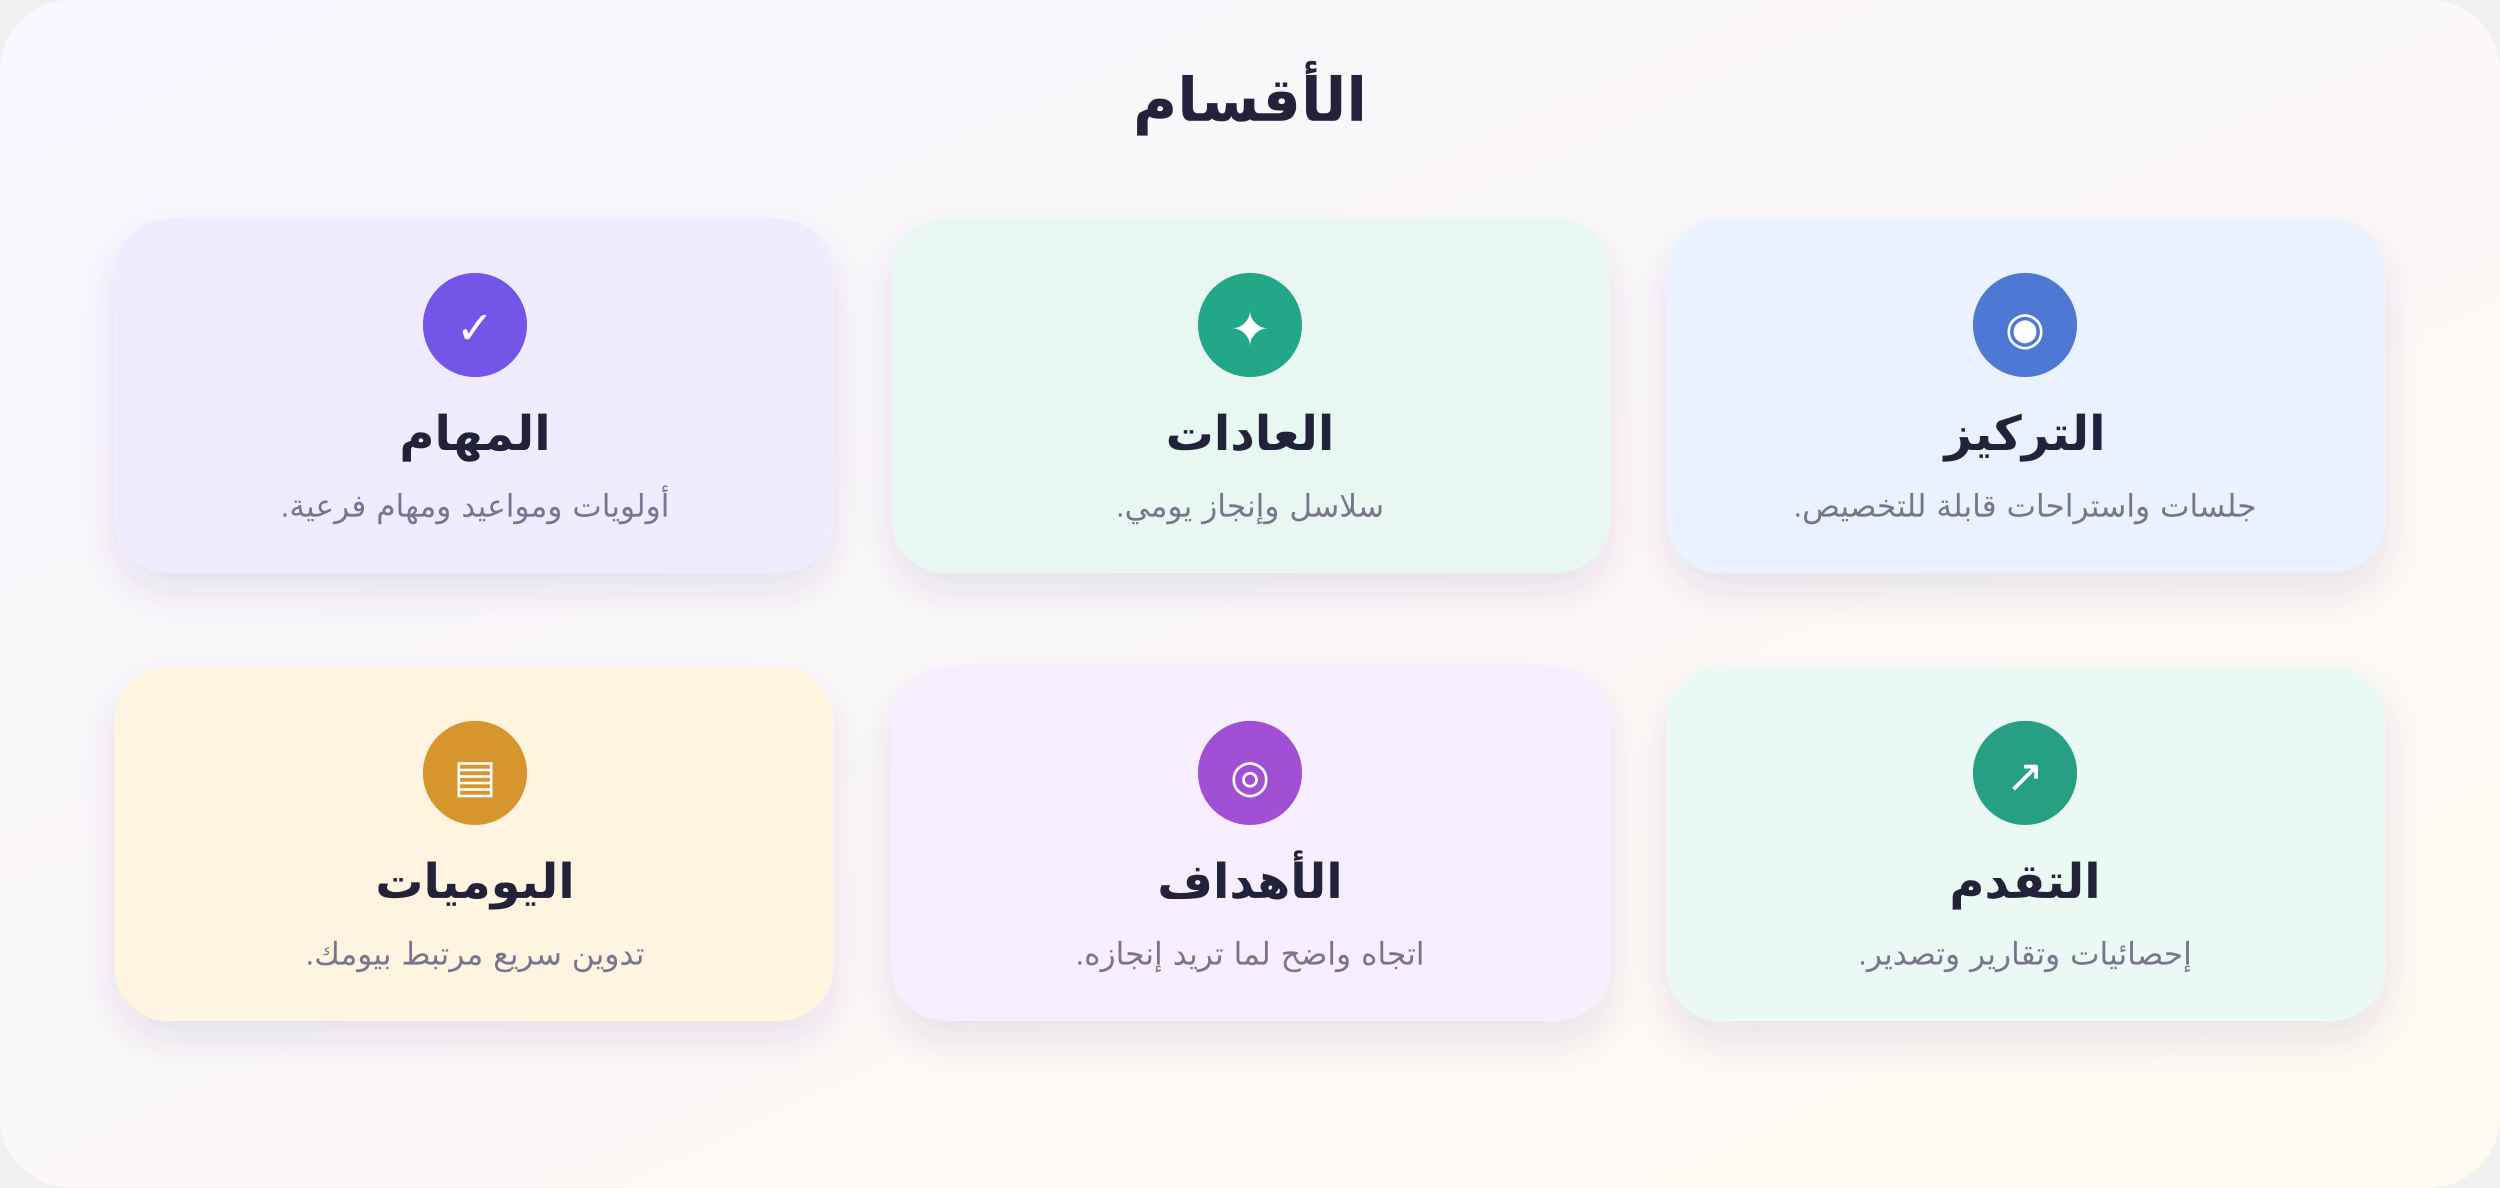
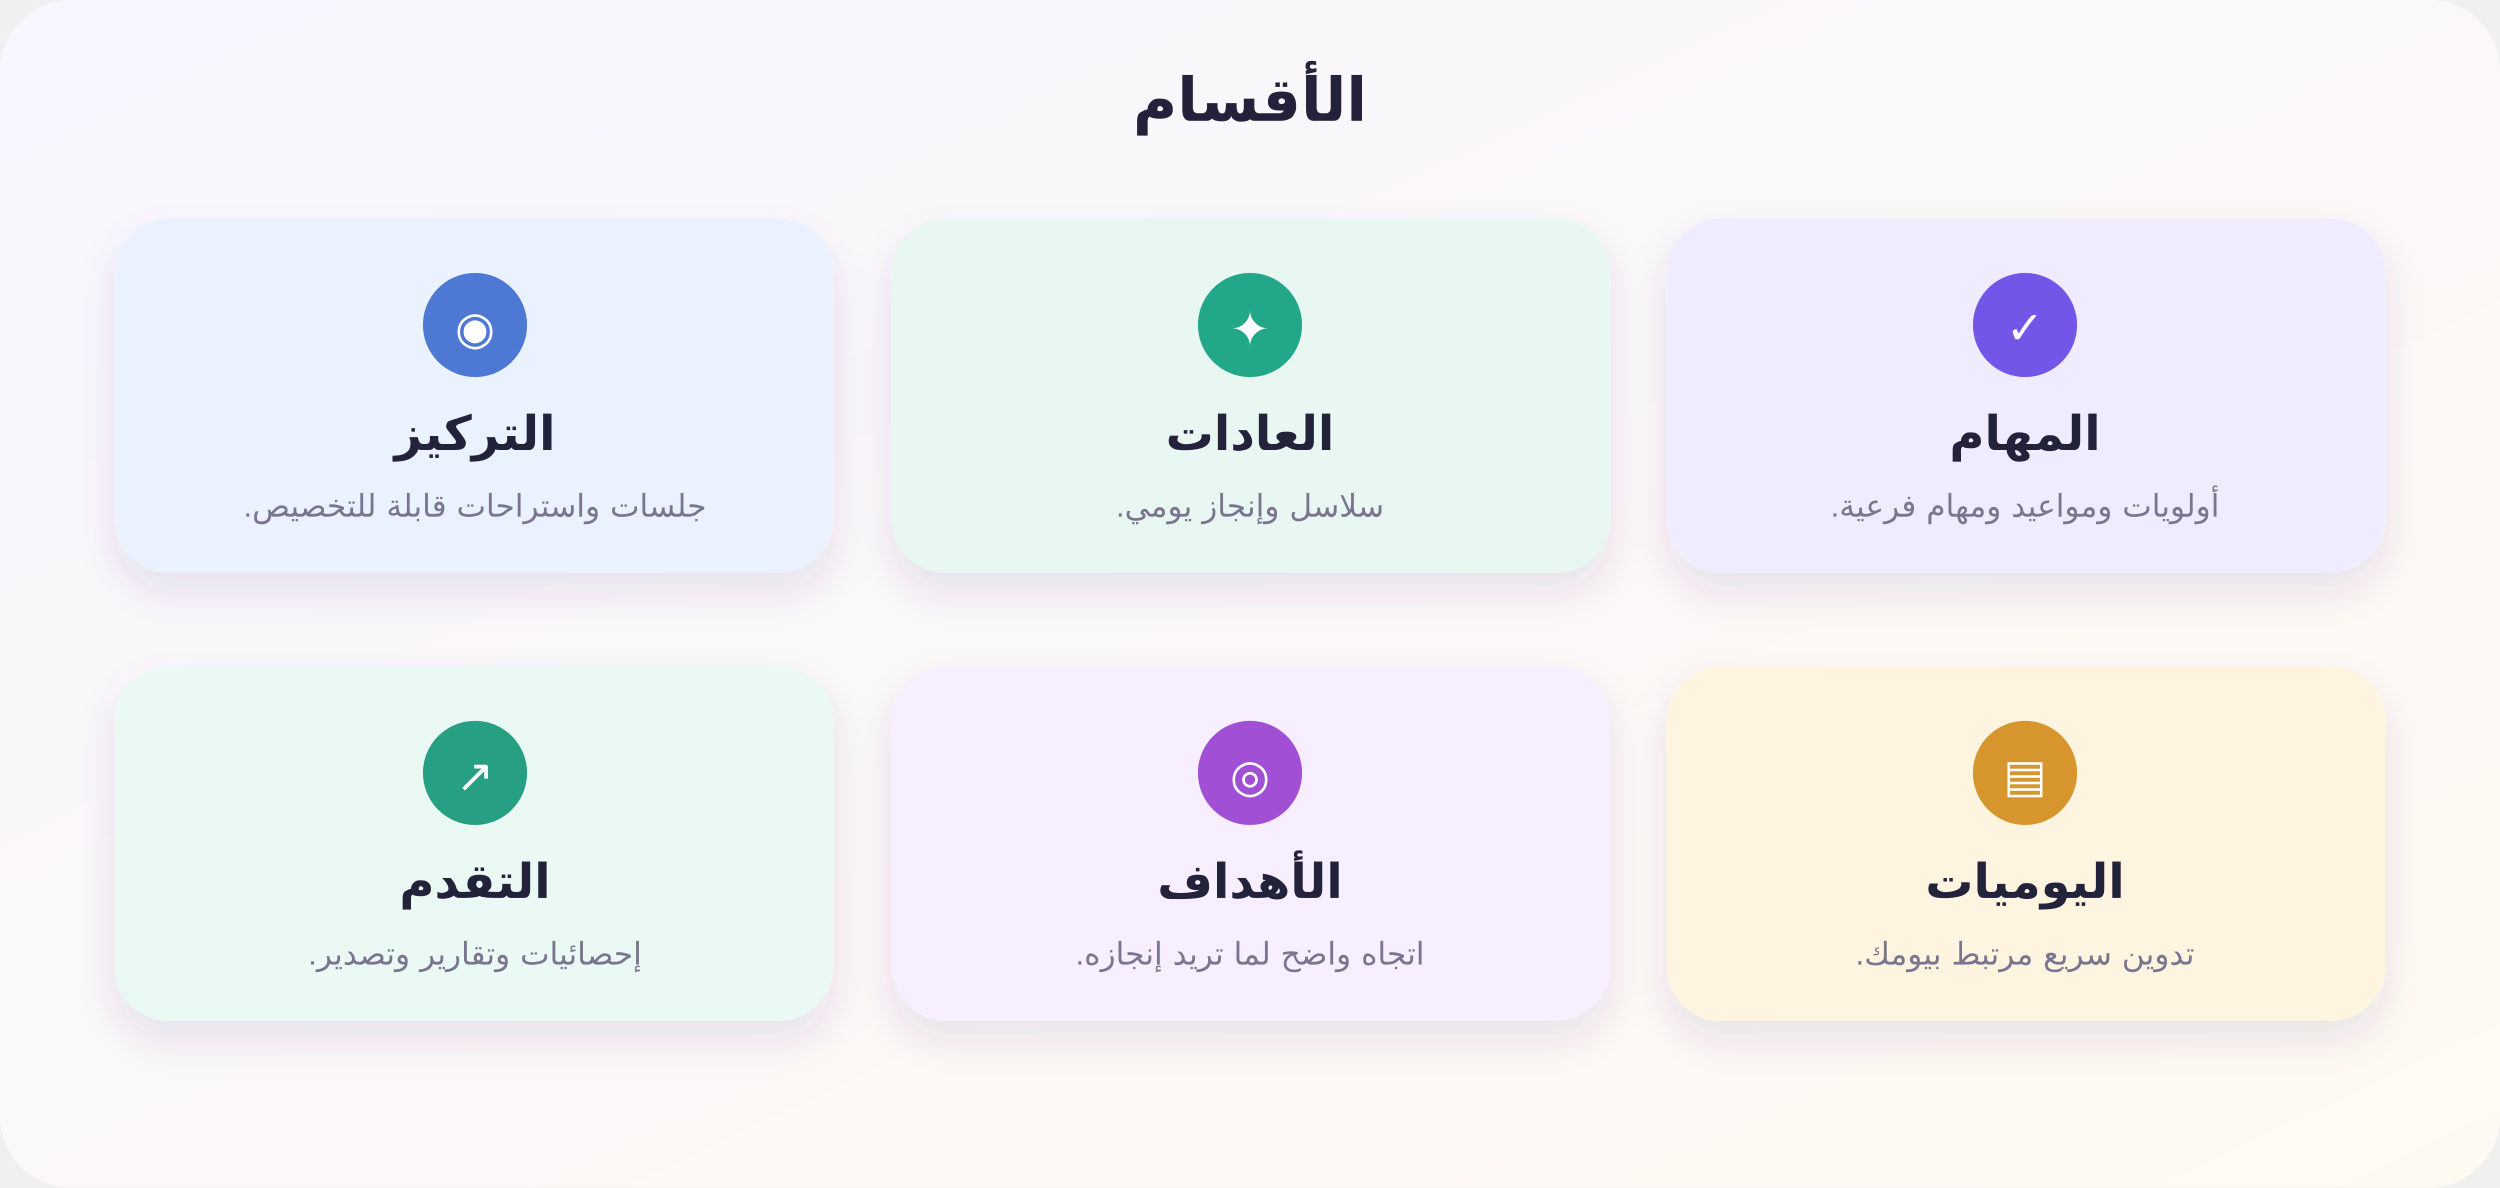
<svg xmlns="http://www.w3.org/2000/svg" viewBox="0 0 1200 570" role="img" aria-labelledby="title description">
  <defs>
    <linearGradient id="bg" x1="0" y1="0" x2="1" y2="1">
      <stop stop-color="#f8f6ff" />
      <stop offset="1" stop-color="#fffaf1" />
    </linearGradient>
    <filter id="shadow" x="-10%" y="-10%" width="120%" height="130%">
      <feDropShadow dx="0" dy="9" stdDeviation="9" flood-color="#4c3a86" flood-opacity=".12" />
    </filter>
  </defs>
  <rect width="1200" height="570" rx="34" fill="url(#bg)" />
  <text x="600" y="58" text-anchor="middle" direction="rtl" font-family="Tahoma, Arial, sans-serif" font-size="29" font-weight="800" fill="#24213a">الأقسام</text>
  <g font-family="Tahoma, Arial, sans-serif" direction="rtl" text-anchor="middle" filter="url(#shadow)">
    <g>
-       <rect x="55" y="105" width="345" height="170" rx="26" fill="#f0ecff" />
-       <circle cx="228" cy="156" r="25" fill="#7354e8" />
-       <text x="228" y="165" font-size="22" fill="#fff">✓</text>
-       <text x="228" y="216" font-size="23" font-weight="800" fill="#24213a">المهام</text>
-       <text x="228" y="248" font-size="15" fill="#79758f">أولويات ومواعيد ومهام فرعية.</text>
+       <rect x="800" y="105" width="345" height="170" rx="26" fill="#f0ecff" />
+       <circle cx="972" cy="156" r="25" fill="#7354e8" />
+       <text x="972" y="165" font-size="22" fill="#fff">✓</text>
+       <text x="972" y="216" font-size="23" font-weight="800" fill="#24213a">المهام</text>
+       <text x="972" y="248" font-size="15" fill="#79758f">أولويات ومواعيد ومهام فرعية.</text>
    </g>
    <g>
      <rect x="428" y="105" width="345" height="170" rx="26" fill="#e8f7f2" />
      <circle cx="600" cy="156" r="25" fill="#24a889" />
      <text x="600" y="166" font-size="23" fill="#fff">✦</text>
      <text x="600" y="216" font-size="23" font-weight="800" fill="#24213a">العادات</text>
      <text x="600" y="248" font-size="15" fill="#79758f">سلاسل وإنجاز يومي.</text>
    </g>
    <g>
-       <rect x="800" y="105" width="345" height="170" rx="26" fill="#eaf1ff" />
-       <circle cx="972" cy="156" r="25" fill="#4d78d4" />
-       <text x="972" y="165" font-size="22" fill="#fff">◉</text>
-       <text x="972" y="216" font-size="23" font-weight="800" fill="#24213a">التركيز</text>
-       <text x="972" y="248" font-size="15" fill="#79758f">جلسات واستراحات قابلة للتخصيص.</text>
+       <rect x="55" y="105" width="345" height="170" rx="26" fill="#eaf1ff" />
+       <circle cx="228" cy="156" r="25" fill="#4d78d4" />
+       <text x="228" y="165" font-size="22" fill="#fff">◉</text>
+       <text x="228" y="216" font-size="23" font-weight="800" fill="#24213a">التركيز</text>
+       <text x="228" y="248" font-size="15" fill="#79758f">جلسات واستراحات قابلة للتخصيص.</text>
    </g>
    <g>
-       <rect x="55" y="320" width="345" height="170" rx="26" fill="#fff4df" />
-       <circle cx="228" cy="371" r="25" fill="#d7952d" />
-       <text x="228" y="380" font-size="22" fill="#fff">▤</text>
-       <text x="228" y="431" font-size="23" font-weight="800" fill="#24213a">اليوميات</text>
-       <text x="228" y="463" font-size="15" fill="#79758f">تدوين سريع مرتبط بيومك.</text>
+       <rect x="800" y="320" width="345" height="170" rx="26" fill="#fff4df" />
+       <circle cx="972" cy="371" r="25" fill="#d7952d" />
+       <text x="972" y="380" font-size="22" fill="#fff">▤</text>
+       <text x="972" y="431" font-size="23" font-weight="800" fill="#24213a">اليوميات</text>
+       <text x="972" y="463" font-size="15" fill="#79758f">تدوين سريع مرتبط بيومك.</text>
    </g>
    <g>
      <rect x="428" y="320" width="345" height="170" rx="26" fill="#f7eeff" />
      <circle cx="600" cy="371" r="25" fill="#a14fd4" />
      <text x="600" y="380" font-size="22" fill="#fff">◎</text>
      <text x="600" y="431" font-size="23" font-weight="800" fill="#24213a">الأهداف</text>
      <text x="600" y="463" font-size="15" fill="#79758f">اتجاه واضح لما تريد إنجازه.</text>
    </g>
    <g>
-       <rect x="800" y="320" width="345" height="170" rx="26" fill="#eaf9f4" />
-       <circle cx="972" cy="371" r="25" fill="#269f82" />
-       <text x="972" y="380" font-size="22" fill="#fff">↗</text>
-       <text x="972" y="431" font-size="23" font-weight="800" fill="#24213a">التقدم</text>
-       <text x="972" y="463" font-size="15" fill="#79758f">إحصائيات وتقارير وتصدير.</text>
+       <rect x="55" y="320" width="345" height="170" rx="26" fill="#eaf9f4" />
+       <circle cx="228" cy="371" r="25" fill="#269f82" />
+       <text x="228" y="380" font-size="22" fill="#fff">↗</text>
+       <text x="228" y="431" font-size="23" font-weight="800" fill="#24213a">التقدم</text>
+       <text x="228" y="463" font-size="15" fill="#79758f">إحصائيات وتقارير وتصدير.</text>
    </g>
  </g>
</svg>
